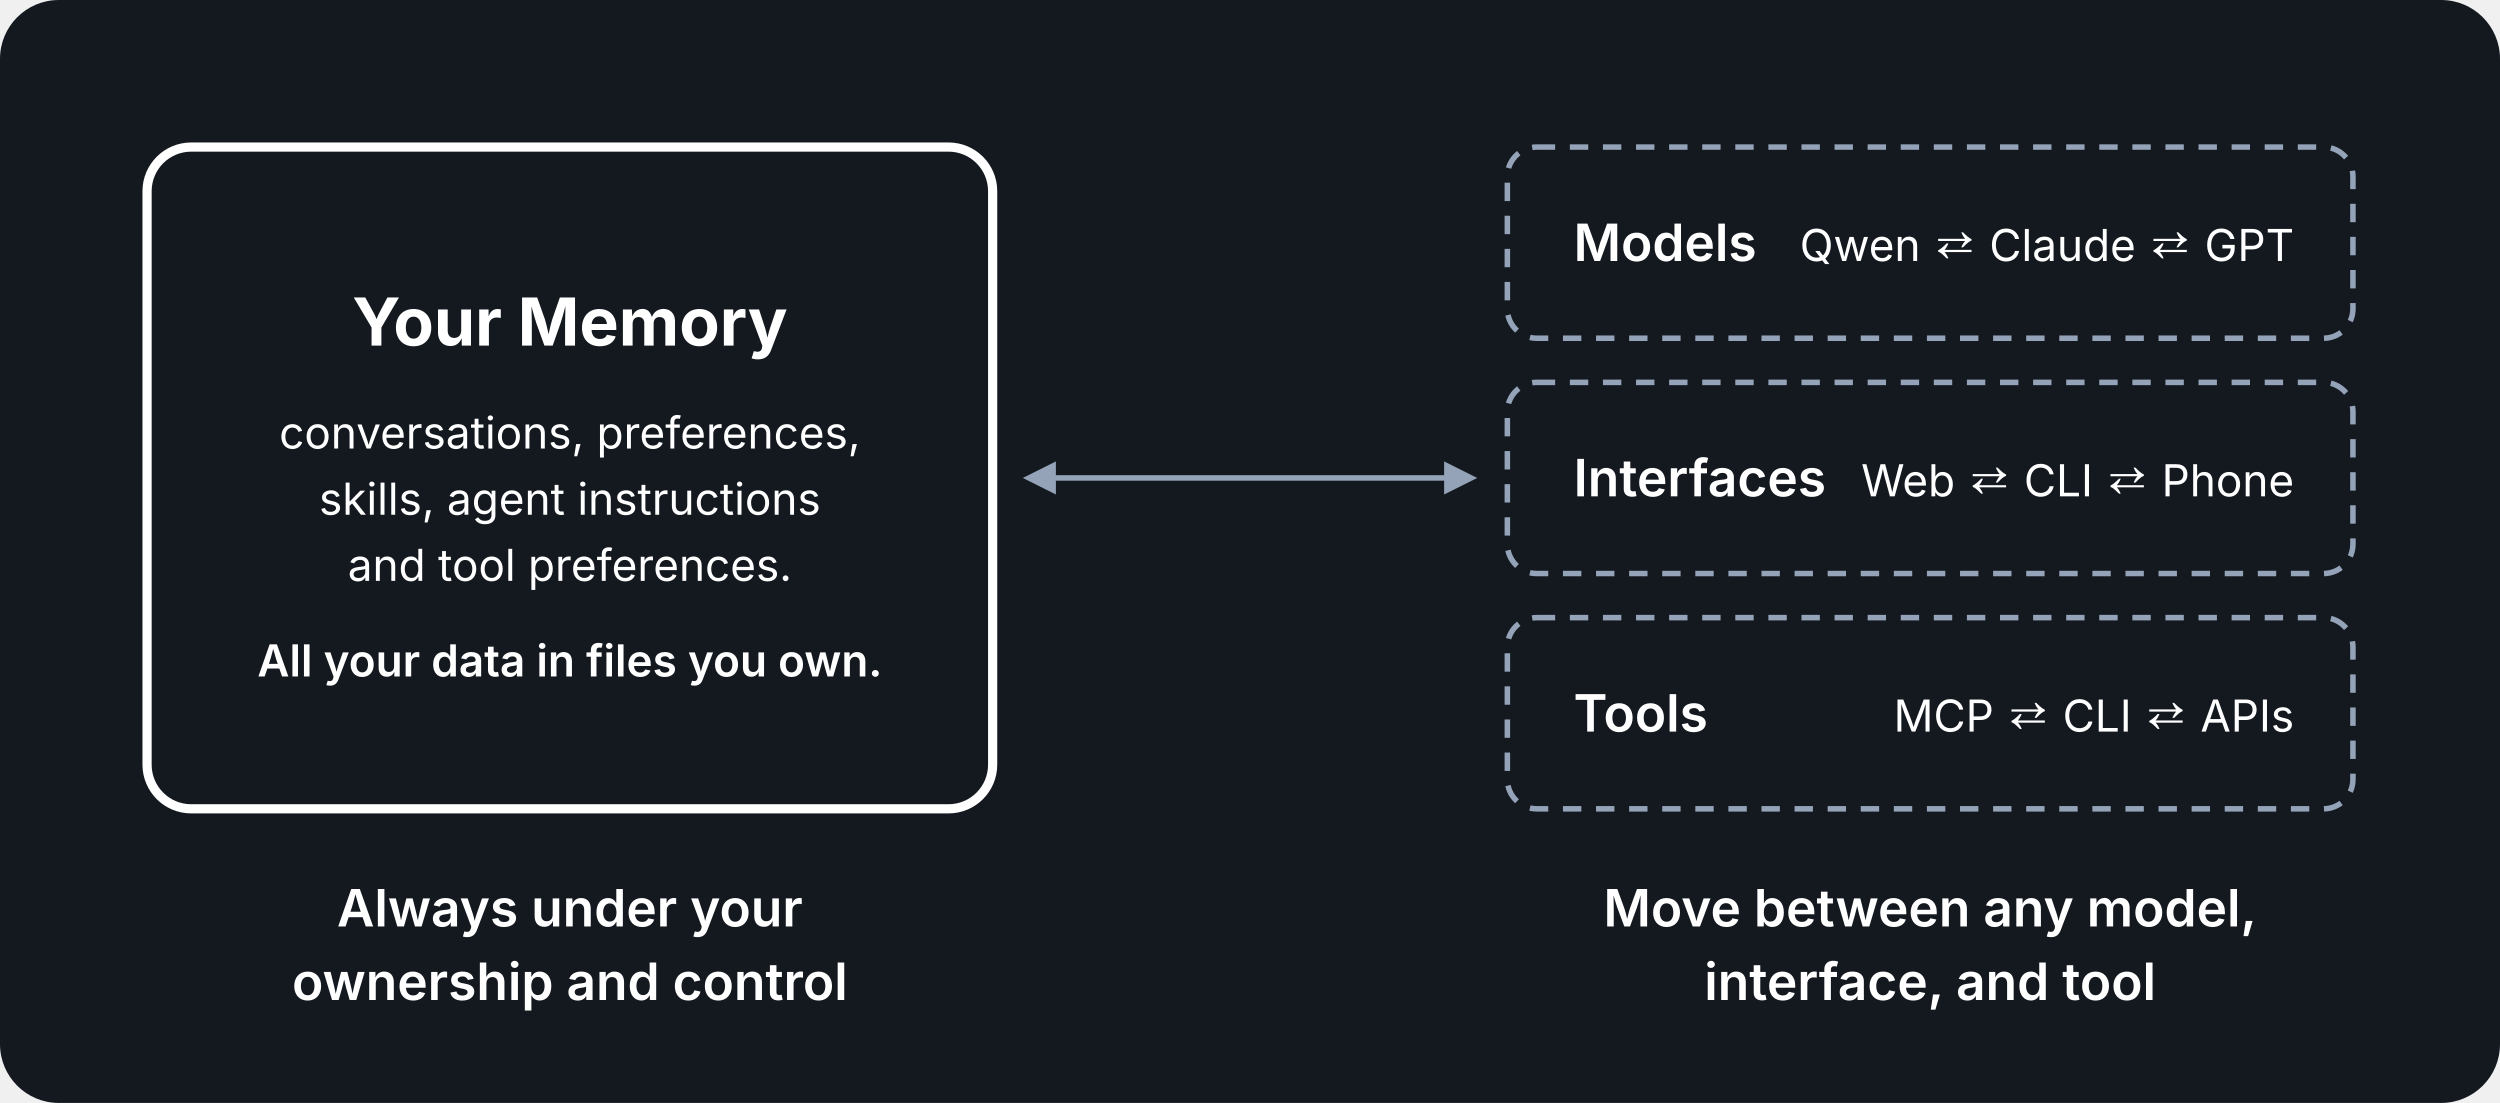
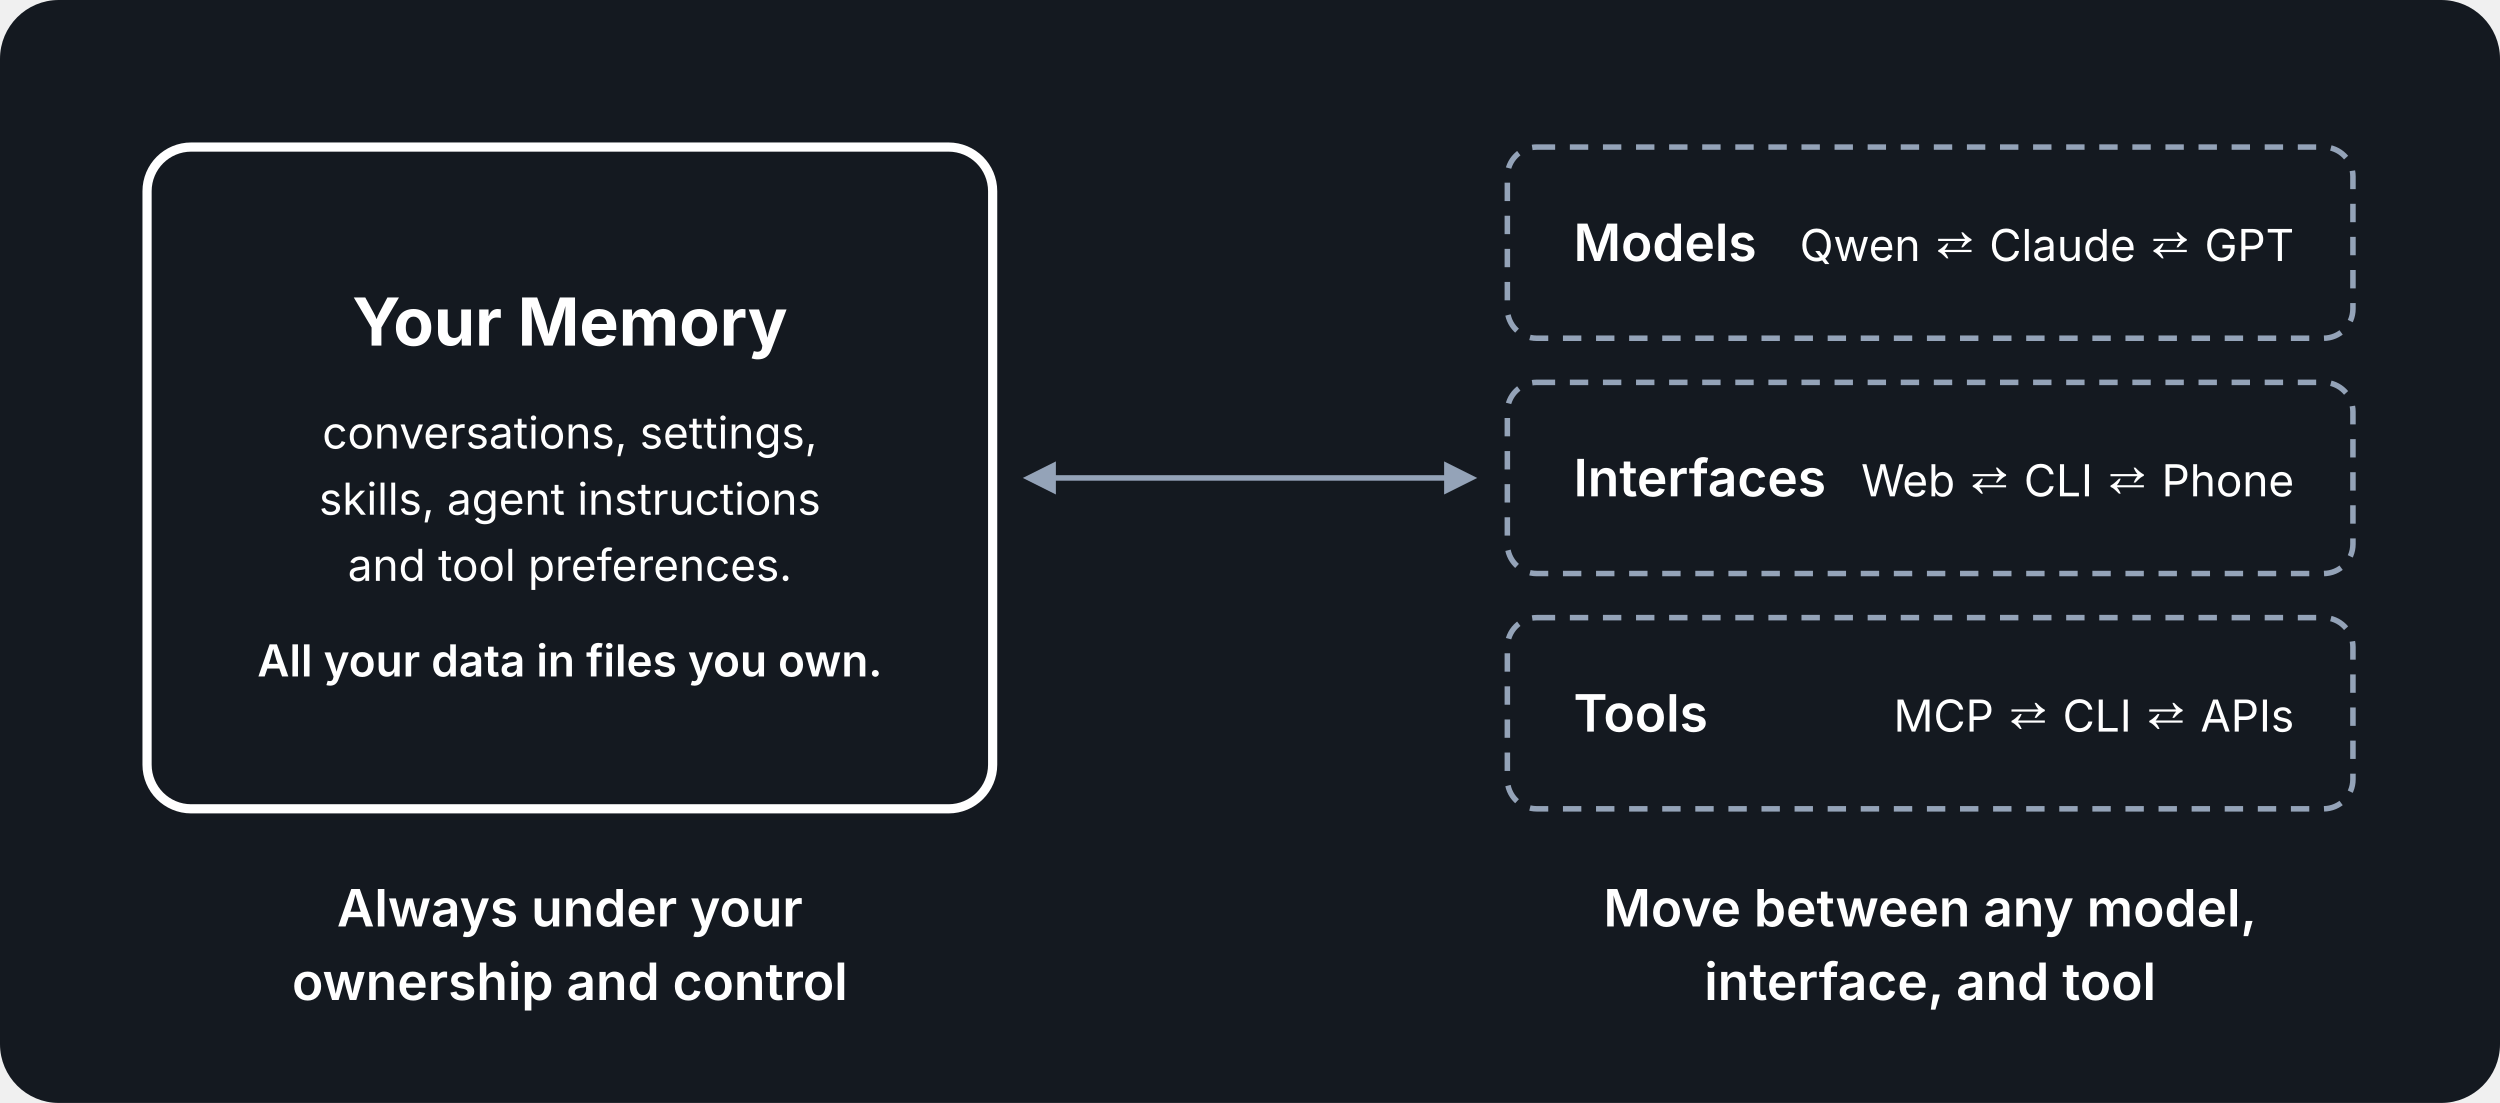
<svg xmlns="http://www.w3.org/2000/svg" viewBox="0 0 680 300" font-family="Inter, Helvetica, Arial, sans-serif">
  <rect x="0" y="0" width="100%" height="100%" rx="16" fill="#141920" />
  <defs>
    <marker id="k" viewBox="0 0 10 10" refX="8" refY="5" markerWidth="6" markerHeight="6" orient="auto-start-reverse">
      <path d="M0,0 L10,5 L0,10 z" fill="#94A3B8" />
    </marker>
  </defs>
  <rect x="40" y="40" width="230" height="180" rx="12" fill="none" stroke="#FFFFFF" stroke-width="2.5" />
  <text x="155" y="94" text-anchor="middle" fill="#FFFFFF" font-size="18" font-weight="700">Your Memory</text>
-   <text x="155" y="122" text-anchor="middle" fill="#FFFFFF" font-size="12">conversations, preferences,</text>
+   <text x="155" y="122" text-anchor="middle" fill="#FFFFFF" font-size="12">conversations, settings,</text>
  <text x="155" y="140" text-anchor="middle" fill="#FFFFFF" font-size="12">skills, agent instructions</text>
  <text x="155" y="158" text-anchor="middle" fill="#FFFFFF" font-size="12">and tool preferences.</text>
  <text x="155" y="184" text-anchor="middle" fill="#FFFFFF" font-size="12" font-weight="600">All your data in files you own.</text>
  <line x1="280" y1="130" x2="400" y2="130" stroke="#94A3B8" stroke-width="1.5" marker-end="url(#k)" marker-start="url(#k)" />
  <g fill="none" stroke="#94A3B8" stroke-dasharray="5 4" stroke-width="1.5">
    <rect x="410" y="40" width="230" height="52" rx="8" />
    <rect x="410" y="104" width="230" height="52" rx="8" />
    <rect x="410" y="168" width="230" height="52" rx="8" />
  </g>
  <g font-size="14" font-weight="600" fill="#FFFFFF">
    <text x="428" y="71">Models</text>
    <text x="428" y="135">Interfaces</text>
    <text x="428" y="199">Tools</text>
  </g>
  <g font-size="12" fill="#FFFFFF" text-anchor="end">
    <text x="624" y="71">Qwen ⇄ Claude ⇄ GPT</text>
    <text x="624" y="135">Web ⇄ CLI ⇄ Phone</text>
    <text x="624" y="199">MCP ⇄ CLI ⇄ APIs</text>
  </g>
  <g font-size="14" font-weight="600" fill="#FFFFFF" text-anchor="middle">
    <text x="155" y="252">Always under your</text>
    <text x="155" y="272">ownership and control</text>
    <text x="525" y="252">Move between any model,</text>
    <text x="525" y="272">interface, and tool</text>
  </g>
</svg>
